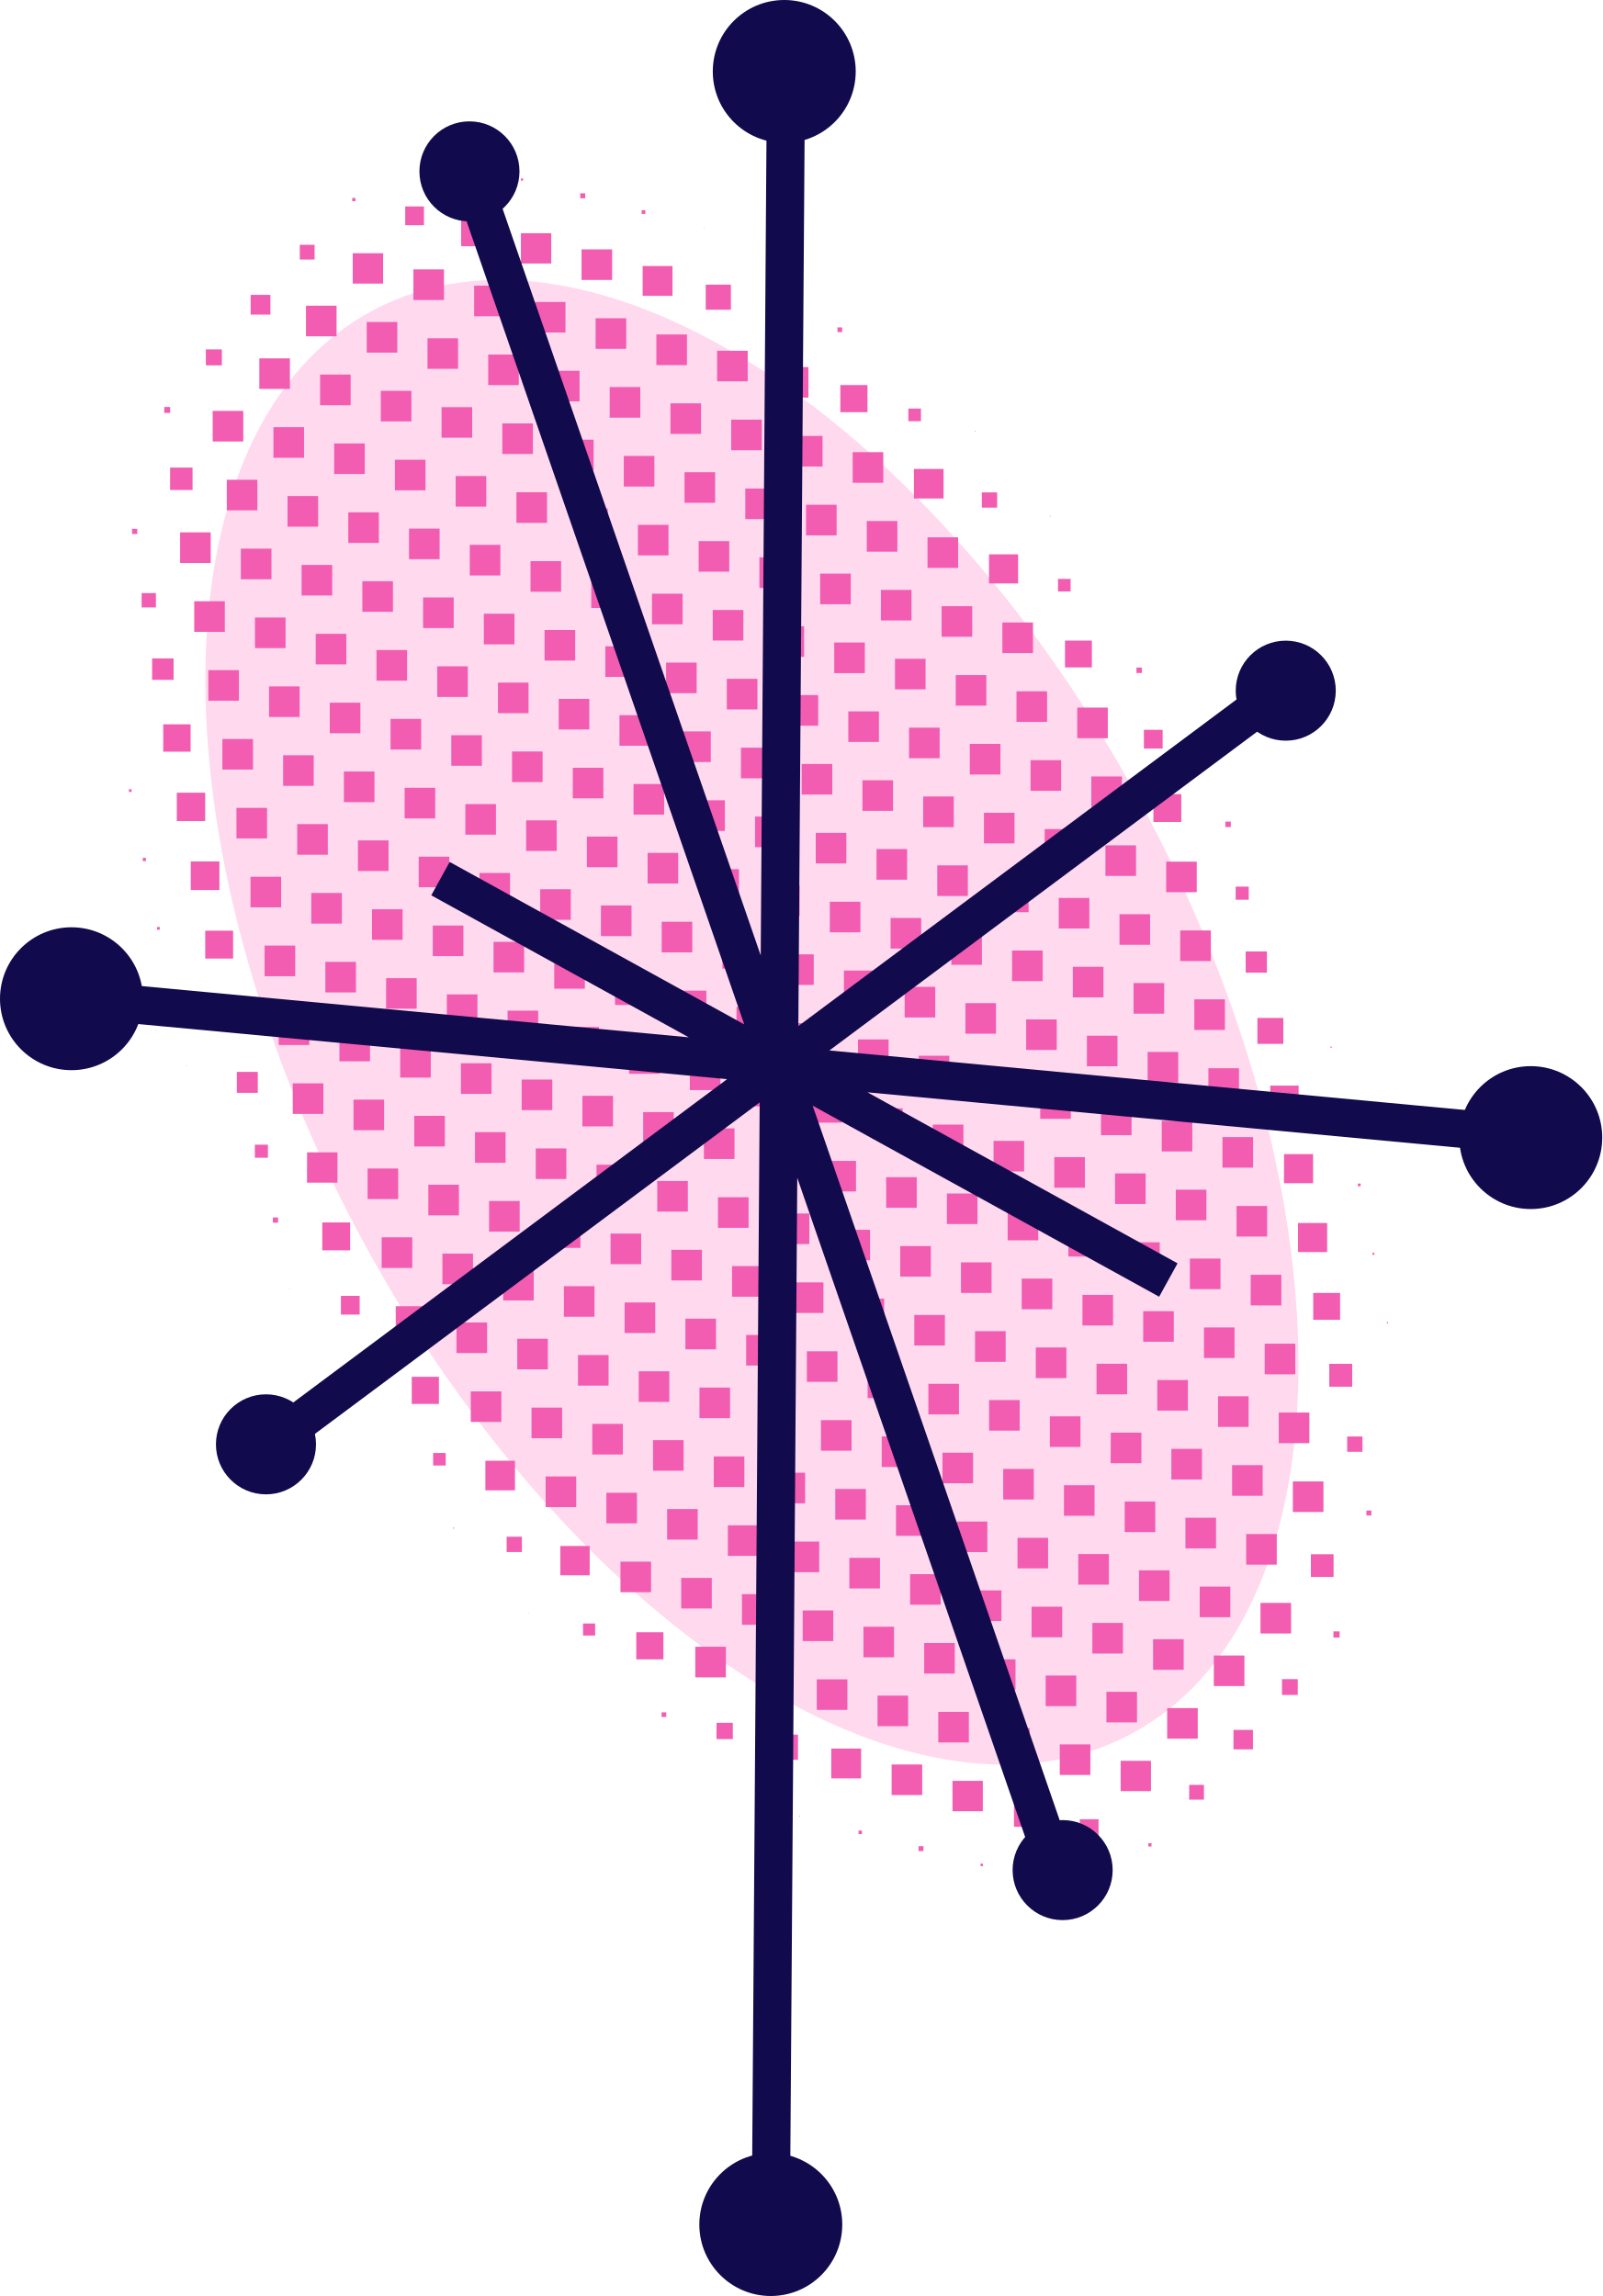
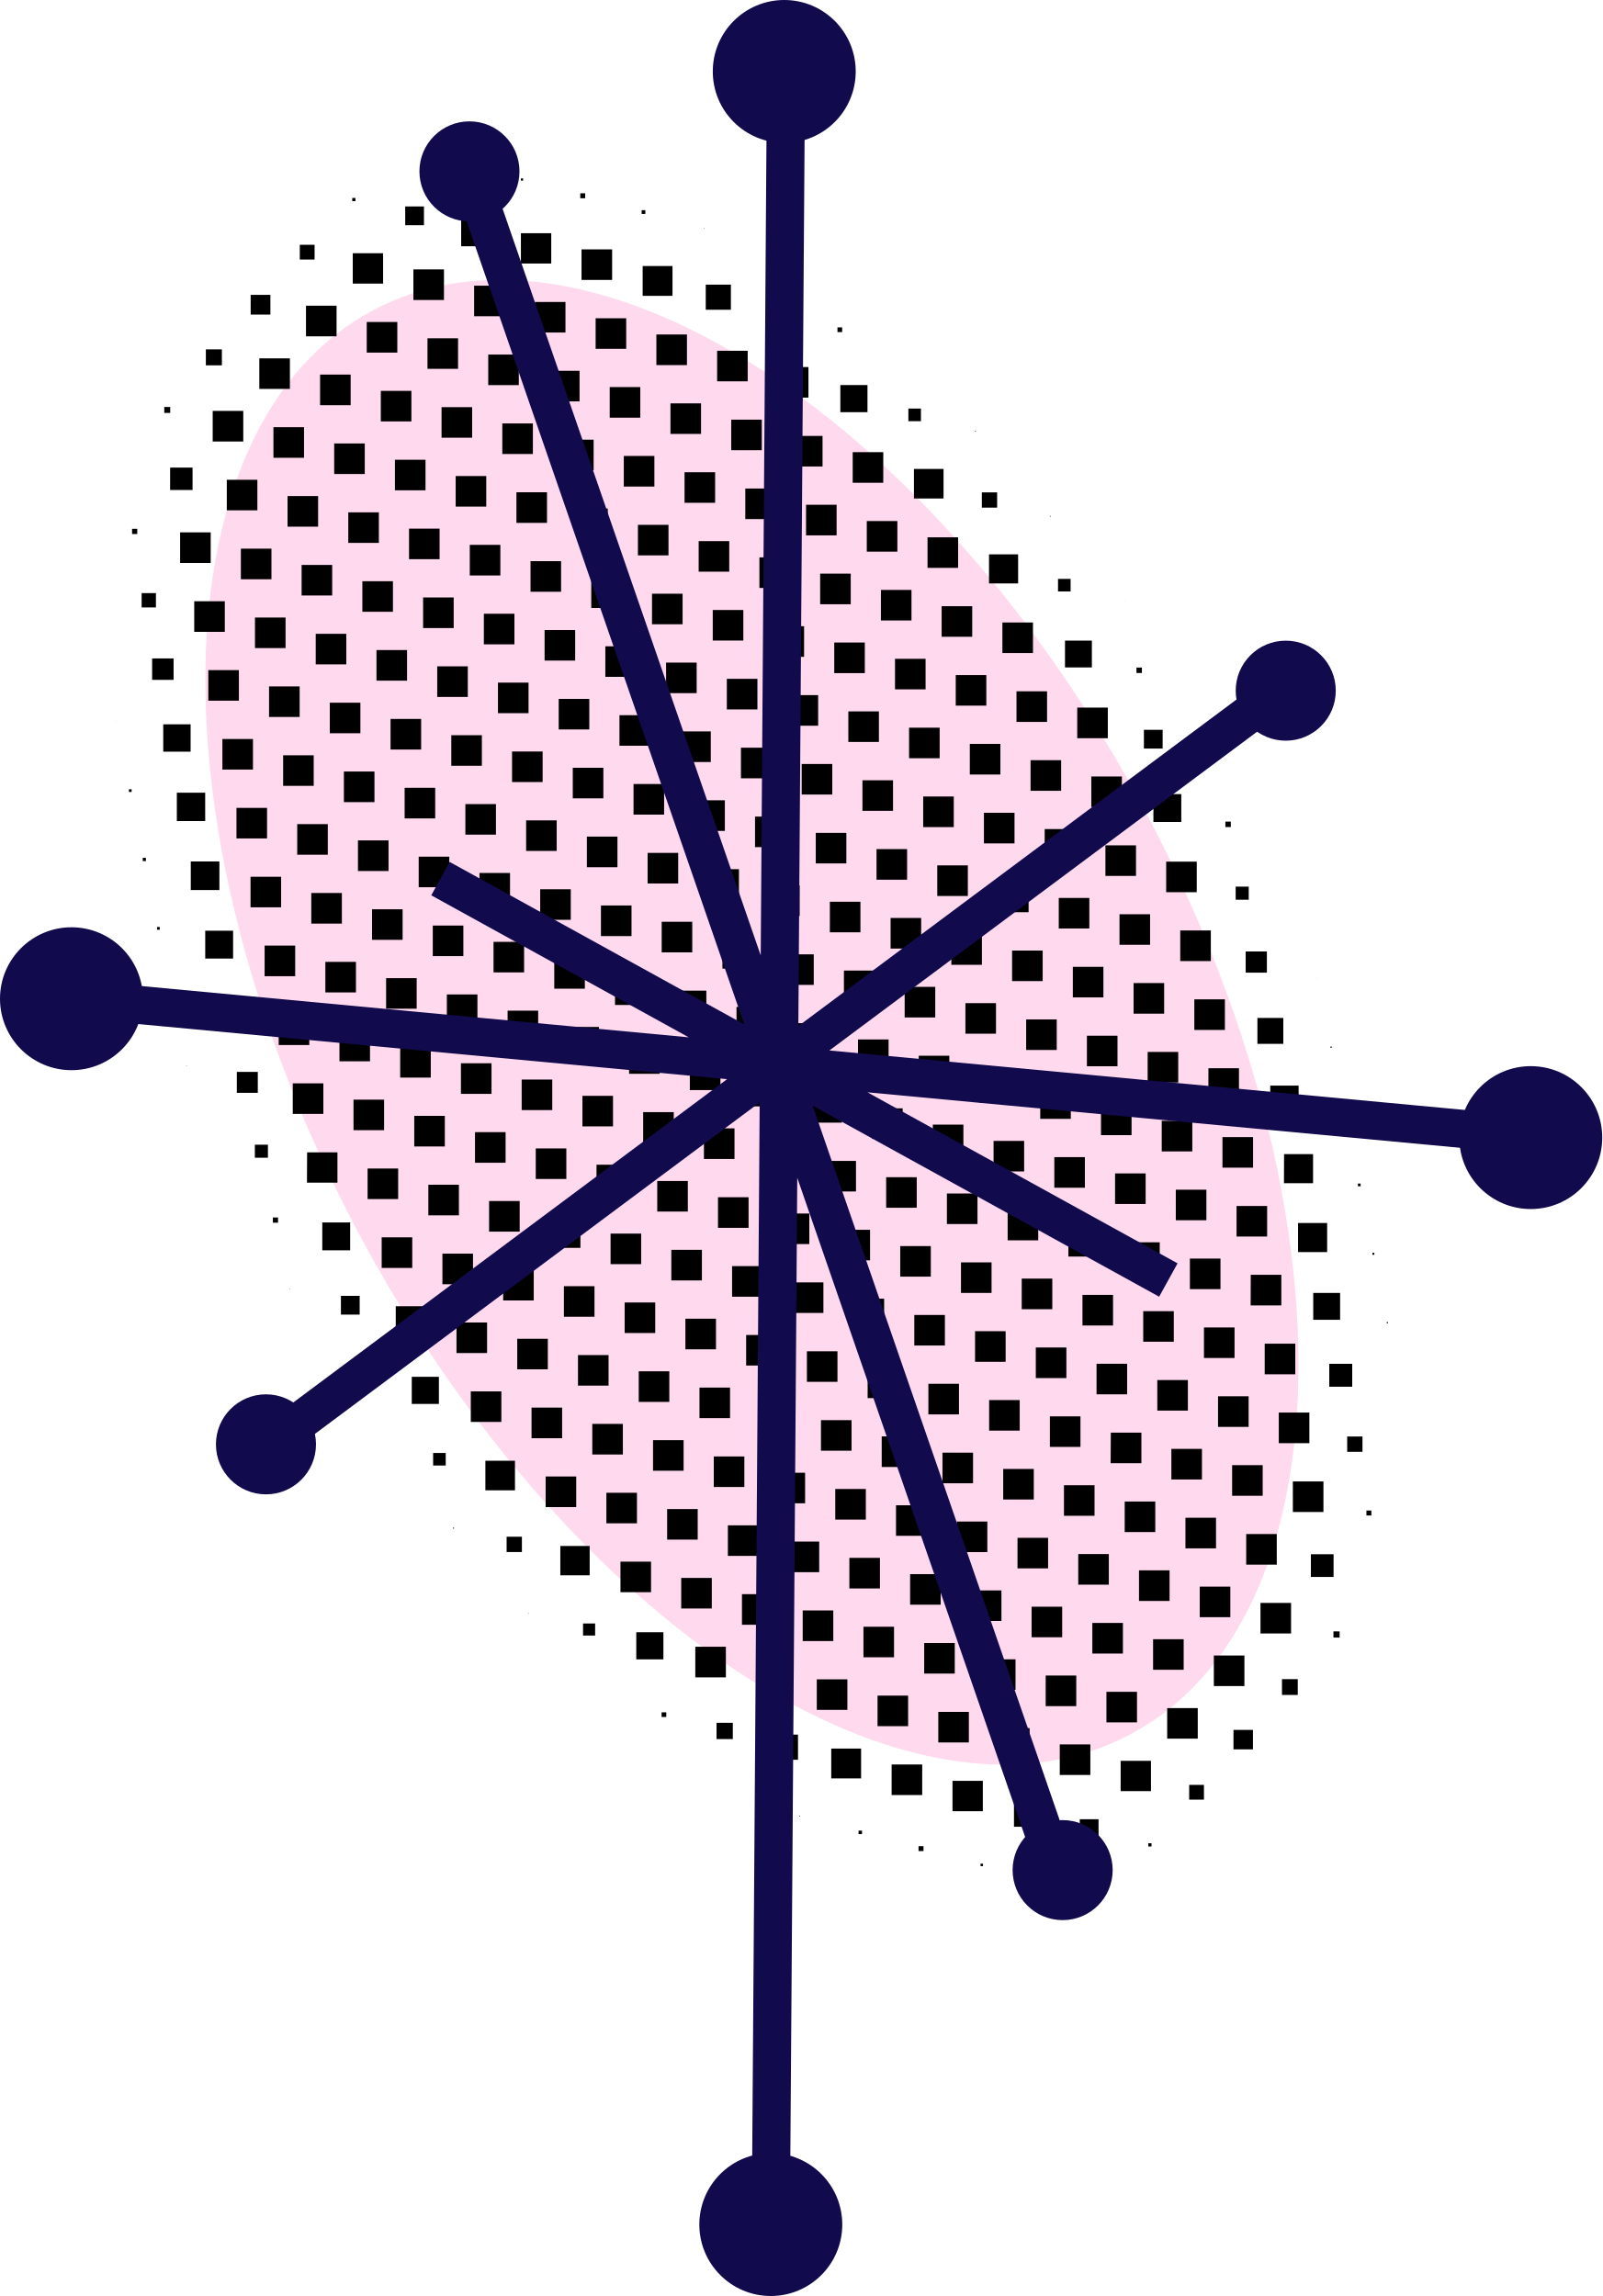
<svg xmlns="http://www.w3.org/2000/svg" width="538.07" height="771.242" viewBox="0 0 538.07 771.242">
  <g id="Layer_2" data-name="Layer 2">
    <g id="svg4790">
      <g id="atom_12" data-name="atom 12">
        <ellipse id="atom_12_solid" data-name="atom 12 solid" cx="252.51" cy="343.367" rx="149.882" ry="270.88" transform="translate(-131.6599 158.7715) rotate(-28.00496)" fill="#ffd9ee" />
-         <path id="atom_12_ht" data-name="atom 12 ht" d="M174.922,59.924h.745v.745h-.745Zm19.945,6.667h1.656V64.935h-1.656Zm20.607,5.259h1.242V70.608H215.475Zm20.939,4.928h.166v-.166h-.166ZM118.29,67.57h1.077v-1.077h-1.077ZM136.081,75.645h6.295v-6.295h-6.295Zm18.785,7.081H164.391V73.202h-9.525Zm20.069,5.798h10.187V78.337H174.935Zm20.359,5.508h10.27v-10.27H195.294Zm20.525,5.342h10.022V89.352H215.819Zm21.187,4.68h8.448v-8.448h-8.448Zm21.933,3.934h5.384V102.604h-5.383Zm22.305,3.561h1.574v-1.574H281.244Zm-180.567-24.365h4.969v-4.969h-4.969ZM118.468,95.259h10.187V85.071H118.469Zm20.359,5.508h10.27v-10.27H138.827Zm20.4,5.466h10.27V95.963H159.227Zm20.4,5.466H189.897v-10.27H179.627Zm20.4,5.466h10.27v-10.27H200.027Zm20.4,5.466h10.27v-10.27H220.427Zm20.4,5.466H251.097v-10.27H240.827Zm20.4,5.466h10.27v-10.27H261.227Zm20.98,4.887h9.111v-9.111h-9.111Zm22.844,3.023h4.224v-4.224h-4.224Zm22.388,3.479h.249v-.249h-.249Zm-243.259-39.273h6.626V99.053h-6.626Zm18.578,7.288H113.028v-10.27H102.758Zm20.4,5.466h10.27v-10.27H123.158Zm20.4,5.466h10.27v-10.27H143.558Zm20.4,5.466H174.228v-10.27H163.958Zm20.4,5.466h10.27v-10.27H184.358Zm20.4,5.466h10.27v-10.27H204.758Zm20.4,5.466H235.427v-10.27H225.157Zm20.4,5.466h10.27v-10.27H245.557Zm20.4,5.466h10.27v-10.27H265.957Zm20.4,5.466H296.627v-10.27H286.357Zm20.566,5.301h9.939v-9.939h-9.939Zm22.802,3.064h5.135V165.394h-5.135Zm22.844,3.023h.248v-.249h-.248ZM69.131,122.726h5.384V117.342H69.131ZM87.088,130.635H97.358v-10.27H87.088Zm20.4,5.466h10.27v-10.27H107.488Zm20.4,5.466H138.157v-10.27H127.888Zm20.4,5.466h10.27v-10.271H148.288ZM168.687,152.5h10.27V142.23H168.687Zm20.4,5.466H199.357v-10.27H189.087Zm20.4,5.466h10.27v-10.27H209.487Zm20.4,5.466h10.27v-10.27H229.887Zm20.4,5.466H260.557v-10.27H250.287Zm20.4,5.466H280.957v-10.27H270.687Zm20.4,5.466H301.357v-10.27H291.087Zm20.4,5.466H321.757V180.493H311.487Zm20.649,5.218H341.909v-9.773h-9.773Zm23.175,2.692h4.224v-4.224h-4.224Zm22.471,3.396h.08v-.083h-.08ZM55.169,138.694h1.988v-1.988H55.169Zm16.259,9.607H81.698v-10.27H71.428ZM91.828,153.768h10.27v-10.27H91.828Zm20.4,5.466h10.27v-10.27H112.228Zm20.4,5.466h10.27v-10.27H132.628Zm20.4,5.466h10.27v-10.27H153.028Zm20.4,5.466h10.27V165.363H173.428Zm20.4,5.466h10.27v-10.27H193.828Zm20.4,5.466h10.27v-10.27H214.227Zm20.4,5.466h10.27v-10.27H234.627Zm20.4,5.466h10.27v-10.27H255.027Zm20.4,5.466h10.27v-10.27H275.427Zm20.4,5.466h10.27v-10.27H295.827Zm20.4,5.466H326.497v-10.27H316.227Zm20.4,5.466H346.897V209.093H336.627Zm21.022,4.845h9.028v-9.028h-9.028Zm24.003,1.863h1.822v-1.822h-1.822Zm-324.524-61.469h7.537v-7.537H57.128Zm19.034,6.833H86.431v-10.27H76.162ZM96.561,176.902h10.27v-10.27H96.561Zm20.4,5.466h10.27v-10.27H116.961Zm20.4,5.466h10.27v-10.27H137.361Zm20.4,5.466h10.27v-10.27H157.761Zm20.4,5.466h10.27v-10.27H178.161Zm20.4,5.466H208.831V193.963H198.561Zm20.4,5.466H229.231v-10.27H218.961ZM239.361,215.166h10.27v-10.27H239.361Zm20.4,5.466h10.27v-10.27H259.761Zm20.4,5.466h10.27v-10.27H280.161Zm20.4,5.466h10.27v-10.27H300.561Zm20.4,5.466h10.27v-10.27H320.961Zm20.4,5.466h10.27v-10.27H341.361Zm20.4,5.466h10.27V237.693H361.761Zm22.388,3.478h6.295v-6.295h-6.295Zm23.465,2.402h.166v-.166h-.166ZM44.354,179.372H46.094v-1.739H44.354Zm16.135,9.732H70.759v-10.27H60.489Zm20.4,5.466H91.159v-10.27H80.889Zm20.4,5.466H111.559v-10.27H101.289ZM121.689,205.502h10.27v-10.27H121.689Zm20.4,5.466h10.27v-10.27H142.089Zm20.4,5.466h10.27v-10.27H162.489Zm20.4,5.466h10.27v-10.27H182.889Zm20.4,5.466h10.27v-10.27H203.289Zm20.4,5.466h10.27v-10.27H223.689Zm20.4,5.466h10.27v-10.27H244.089Zm20.4,5.466h10.27v-10.27H264.489Zm20.4,5.466h10.27v-10.27H284.888Zm20.4,5.466h10.27v-10.27H305.288Zm20.4,5.466h10.27v-10.27H325.688Zm20.4,5.466h10.27v-10.27H346.088Zm20.4,5.466h10.27v-10.27H366.488Zm20.856,5.011h9.359V266.749h-9.359Zm24.169,1.698H413.335v-1.823h-1.822ZM47.562,204.036h4.804v-4.804H47.562ZM65.229,212.236H75.499v-10.27H65.229ZM85.629,217.702H95.899v-10.27H85.629Zm20.4,5.466h10.27v-10.27H106.029Zm20.4,5.466h10.27v-10.27H126.429Zm20.4,5.466h10.27v-10.27H146.829Zm20.4,5.466h10.27v-10.27H167.229Zm20.4,5.466h10.27v-10.27H187.629Zm20.4,5.466h10.27v-10.27H208.029Zm20.4,5.466h10.27v-10.27H228.429Zm20.4,5.466h10.27v-10.27H248.828Zm20.4,5.466h10.27v-10.27H269.228Zm20.4,5.466h10.27v-10.27H289.628Zm20.4,5.466h10.27v-10.27H310.028Zm20.4,5.466h10.27v-10.27H330.428Zm20.4,5.466H361.098v-10.27H350.828ZM371.228,294.23H381.498V283.96H371.228Zm20.4,5.466h10.27v-10.27H391.628Zm23.34,2.526h4.39v-4.39h-4.39Zm-363.88-73.851h7.206v-7.206H51.088Zm18.868,6.999H80.226v-10.27H69.957ZM90.356,240.836h10.27v-10.27H90.356Zm20.4,5.466h10.27v-10.27H110.756Zm20.4,5.466h10.27v-10.27H131.156Zm20.4,5.466h10.27v-10.27H151.556Zm20.4,5.466H182.226v-10.27H171.956Zm20.4,5.466H202.626v-10.27H192.356Zm20.4,5.466H223.026V263.363H212.756Zm20.4,5.466H243.426v-10.27H233.156Zm20.4,5.466h10.27v-10.27H253.556Zm20.4,5.466h10.27v-10.27H273.956Zm20.4,5.466H304.626v-10.27H294.356Zm20.4,5.466h10.27v-10.27H314.756Zm20.4,5.466h10.27v-10.27H335.156Zm20.4,5.466H365.825v-10.27H355.556Zm20.4,5.466h10.27v-10.271H375.956Zm20.4,5.466h10.27v-10.27H396.355Zm21.974,3.893h7.123v-7.123h-7.123Zm23.92,1.946h.08v-.083h-.08ZM38.976,242.477h.08v-.083h-.08Zm15.845,10.022h9.193v-9.194H54.821Zm19.862,6.005H84.953v-10.27H74.683Zm20.4,5.466h10.27v-10.27H95.083Zm20.4,5.466h10.27v-10.27H115.483Zm20.4,5.466h10.27v-10.27H135.883Zm20.4,5.466H166.553v-10.27H156.283Zm20.4,5.466H186.953v-10.27H176.683Zm20.4,5.466h10.27v-10.27H197.083Zm20.4,5.466h10.27v-10.27H217.483Zm20.4,5.466h10.27V291.963H237.883Zm20.4,5.466H268.553v-10.27H258.283Zm20.4,5.466h10.27v-10.27H278.683Zm20.4,5.466h10.27v-10.27H299.083Zm20.4,5.466H329.752v-10.27H319.483Zm20.4,5.466h10.27v-10.27H339.883Zm20.4,5.466h10.27v-10.27H360.282Zm20.4,5.466H390.952v-10.27H380.682Zm20.4,5.466h10.27v-10.271H401.082Zm21.187,4.68h8.696v-8.697h-8.696Zm24.541,1.325h.414v-.415h-.414ZM43.289,266.026h.911v-.913h-.911Zm16.094,9.773h9.525v-9.526H59.383Zm20.028,5.839H89.68v-10.27H79.41Zm20.4,5.466h10.27V276.833H99.81Zm20.4,5.466h10.27v-10.27H120.21Zm20.4,5.466h10.27v-10.27H140.61Zm20.4,5.466h10.27v-10.27H161.01Zm20.4,5.466H191.68v-10.27H181.41ZM201.81,314.435h10.27v-10.27H201.81Zm20.4,5.466h10.27v-10.27H222.21Zm20.4,5.466h10.27v-10.27H242.61Zm20.4,5.466h10.27v-10.271H263.01Zm20.4,5.466h10.27v-10.27H283.41Zm20.4,5.466h10.27v-10.27H303.81Zm20.4,5.466h10.27v-10.27H324.21Zm20.4,5.466h10.27v-10.27H344.61Zm20.4,5.466h10.27v-10.27H365.009Zm20.4,5.466h10.27v-10.27H385.409Zm20.4,5.466h10.27v-10.27H405.809Zm20.773,5.094h9.525v-9.526h-9.525Zm24.79,1.077h.745v-.745h-.745ZM47.934,289.242h1.077V288.164H47.934Zm16.135,9.732h9.608v-9.607H64.069Zm20.069,5.798H94.407v-10.27H84.138Zm20.4,5.466h10.27v-10.27H104.538Zm20.4,5.466h10.27v-10.27H124.937Zm20.4,5.466H155.607v-10.27H145.337Zm20.4,5.466h10.27v-10.27H165.737Zm20.4,5.466h10.27v-10.27H186.137Zm20.4,5.466H216.807v-10.27H206.537Zm20.4,5.466H237.207v-10.27H226.937Zm20.4,5.466H257.607v-10.27H247.337Zm20.4,5.466H278.007v-10.27H267.737Zm20.4,5.466h10.27v-10.27H288.137Zm20.4,5.466h10.27v-10.27H308.537Zm20.4,5.466H339.207v-10.27H328.937ZM349.337,375.833h10.27v-10.27H349.337Zm20.4,5.466h10.27v-10.27H369.737Zm20.4,5.466h10.27v-10.27H390.137Zm20.4,5.466h10.27v-10.27H410.536Zm20.649,5.218h9.773v-9.775h-9.74Zm24.831,1.035h.911v-.913h-.911ZM52.744,312.293h.911v-.911h-.911Zm16.176,9.69h9.359V312.623H68.92ZM88.865,327.905H99.135V317.633H88.865Zm20.4,5.466h10.27v-10.27H109.265Zm20.4,5.466h10.27v-10.27H129.665Zm20.4,5.466h10.27v-10.27H150.065Zm20.4,5.466h10.27v-10.27H170.465Zm20.4,5.466h10.27v-10.27H190.865Zm20.4,5.466h10.27v-10.27H211.264Zm20.4,5.466h10.27v-10.27H231.664Zm20.4,5.466h10.27V361.363H252.064Zm20.4,5.466h10.27v-10.27H272.464Zm20.4,5.466h10.27v-10.27H292.864Zm20.4,5.466h10.27v-10.27H313.264Zm20.4,5.466H343.934v-10.27H333.664Zm20.4,5.466H364.334v-10.27H354.064Zm20.4,5.466h10.27v-10.27H374.464Zm20.4,5.466h10.27v-10.27H394.864Zm20.4,5.466h10.27v-10.27H415.264Zm20.649,5.218h9.773v-9.773h-9.773Zm24.956.911h.663v-.664h-.623Zm-403.19-86.274h.497v-.497H57.712Zm16.342,9.525H82.634v-8.615H74.02Zm19.572,6.294h10.27v-10.27H93.593Zm20.4,5.466h10.27V346.233H113.992Zm20.4,5.466h10.27v-10.27H134.392Zm20.4,5.466h10.27v-10.27H154.792Zm20.4,5.466h10.27v-10.27H175.192Zm20.4,5.466h10.27v-10.27H195.592Zm20.4,5.466h10.27v-10.27H215.992Zm20.4,5.466H246.662v-10.27H236.392Zm20.4,5.466h10.27v-10.27H256.792Zm20.4,5.466h10.27V389.963H277.192Zm20.4,5.466h10.27v-10.27H297.592Zm20.4,5.466h10.27v-10.27H317.992Zm20.4,5.466h10.27v-10.27H338.392Zm20.4,5.466h10.27v-10.27H358.792Zm20.4,5.466h10.27v-10.27H379.192Zm20.4,5.466h10.27v-10.27H399.592Zm20.4,5.466h10.31v-10.27H420.032Zm21.021,4.845h9.028v-9.028h-9.028Zm24.707,1.159h.414v-.414h-.414ZM62.571,358.188h.166v-.168h-.166Zm16.963,8.903h7.04v-7.04h-7.04Zm18.785,7.081h10.27v-10.27H98.32Zm20.4,5.466h10.27v-10.27H118.719Zm20.4,5.466h10.27V374.833H139.119Zm20.4,5.466h10.27v-10.27H159.519Zm20.4,5.466h10.27v-10.27H179.919Zm20.4,5.466h10.27v-10.27H200.319Zm20.4,5.466h10.27v-10.27H220.719Zm20.4,5.466H251.389v-10.27H241.119Zm20.4,5.466h10.27v-10.27H261.519ZM281.919,423.369h10.27v-10.27H281.919Zm20.4,5.466h10.27V418.563H302.319Zm20.4,5.466h10.27v-10.27H322.719Zm20.4,5.466h10.27v-10.27H343.119Zm20.4,5.466H373.789v-10.27H363.519Zm20.4,5.466h10.27v-10.27H383.919Zm20.4,5.466h10.27v-10.27H404.319Zm20.4,5.466H434.988v-10.27H424.718Zm21.684,4.183h7.703v-7.703h-7.703ZM85.587,388.9H89.977v-4.39H85.587Zm17.502,8.365h10.232V387.077H103.133Zm20.359,5.508H133.717v-10.27H123.447Zm20.4,5.466H154.117v-10.27H143.847Zm20.4,5.466h10.27V403.433H164.247Zm20.4,5.466h10.27v-10.27H184.647Zm20.4,5.466h10.27v-10.27H205.047Zm20.4,5.466h10.27v-10.27H225.447Zm20.4,5.466h10.27v-10.27H245.847Zm20.4,5.466h10.27v-10.27H266.247Zm20.4,5.466H296.916v-10.27H286.647Zm20.4,5.466h10.27v-10.27H307.047Zm20.4,5.466h10.27v-10.27H327.446Zm20.4,5.466H358.116v-10.27H347.846Zm20.4,5.466h10.27v-10.27H368.246Zm20.4,5.466h10.27v-10.27H388.646Zm20.4,5.466H419.316v-10.27H409.046Zm20.4,5.466H439.716v-10.27H429.446Zm22.968,2.899h5.135V482.53h-5.135ZM91.639,410.708h1.739v-1.739H91.639Zm16.591,9.276h9.359v-9.362H108.23Zm19.945,5.922h10.27v-10.27H128.175Zm20.4,5.466H158.845v-10.27H148.575Zm20.4,5.466h10.27v-10.27H168.975Zm20.4,5.466h10.27v-10.27H189.375Zm20.4,5.466H220.044v-10.27H209.774Zm20.4,5.466h10.27v-10.27H230.174Zm20.4,5.466h10.27v-10.27H250.574Zm20.4,5.466H281.244v-10.27H270.974Zm20.4,5.466h10.27v-10.27H291.374Zm20.4,5.466h10.27v-10.27H311.774Zm20.4,5.466H342.444v-10.27H332.174Zm20.4,5.466h10.27v-10.27H352.574Zm20.4,5.466h10.335v-10.27H373.039Zm20.4,5.466H403.644v-10.27H393.374Zm20.4,5.466h10.27v-10.27H413.774Zm20.4,5.466h10.27v-10.27H434.174ZM458.881,509.06h1.656v-1.656h-1.656ZM97.154,433.055h.166v-.166h-.166Zm17.336,8.531h6.295v-6.295h-6.295Zm18.413,7.454H143.172v-10.27H132.902Zm20.4,5.466h10.27V444.233H153.302Zm20.4,5.466h10.27v-10.27H173.702Zm20.4,5.466H204.372v-10.27H194.102Zm20.4,5.466H224.772v-10.27H214.502Zm20.4,5.466H245.172v-10.27H234.902Zm20.4,5.466H265.572v-10.27H255.302Zm20.4,5.466h10.27v-10.27H275.702Zm20.4,5.466h10.27v-10.27H296.102Zm20.4,5.466H326.772V487.963H316.502ZM336.902,503.703h10.27v-10.27H336.902Zm20.4,5.466h10.27v-10.27H357.302Zm20.4,5.466H387.971v-10.27H377.702Zm20.4,5.466h10.27v-10.27H398.101Zm20.4,5.466h10.27v-10.27H418.501Zm21.725,4.141h7.62v-7.62H440.227Zm-318.784-67.146h1.988v-1.988h-1.988Zm16.839,9.028h9.111V462.48h-9.111Zm19.821,6.046h10.27v-10.27H158.103Zm20.4,5.466h10.27V472.833H178.503Zm20.4,5.466h10.27v-10.27H198.903Zm20.4,5.466h10.27v-10.27H219.303Zm20.4,5.466h10.27v-10.27H239.702Zm20.4,5.466h10.27v-10.27H260.102Zm20.4,5.466h10.27v-10.27H280.502Zm20.4,5.466h10.27v-10.27H300.902Zm20.4,5.466h10.27v-10.27H321.302Zm20.4,5.466h10.27v-10.27H341.702Zm20.4,5.466H372.372v-10.27H362.102Zm20.4,5.466h10.27v-10.27H382.502Zm20.4,5.466h10.27v-10.27H402.902Zm20.4,5.466h10.27v-10.27H423.302Zm24.5,1.367h2.071V547.994h-2.07ZM145.459,492.281h4.224v-4.224h-4.224Zm17.543,8.324h9.939V490.666h-9.939Zm20.235,5.632h10.27v-10.27H183.237Zm20.4,5.466H213.907V501.433H203.637Zm20.4,5.466H234.307v-10.27H224.037Zm20.4,5.466h10.27v-10.27H244.437Zm20.4,5.466h10.27v-10.27H264.837Zm20.4,5.466h10.27v-10.27H285.237Zm20.4,5.466h10.27v-10.27H305.637Zm20.4,5.466h10.27v-10.27H326.037Zm20.4,5.466h10.27v-10.27H346.437Zm20.4,5.466h10.27v-10.27H366.837Zm20.4,5.466h10.27v-10.27H387.236Zm20.4,5.466h10.27v-10.27H407.636Zm22.885,2.981h5.301v-5.301h-5.301ZM152.135,513.468h.331v-.331h-.331Zm17.998,7.868h5.135v-5.135h-5.135Zm18.04,7.827h9.856v-9.856h-9.856Zm20.193,5.673h10.27v-10.27H208.367Zm20.4,5.466h10.27v-10.27H228.767Zm20.4,5.466h10.27v-10.27H249.167Zm20.4,5.466h10.27v-10.27H269.567Zm20.4,5.466h10.27v-10.27H289.967Zm20.4,5.466h10.27v-10.27H310.367Zm20.4,5.466h10.27v-10.27H330.766Zm20.4,5.466h10.27v-10.27H351.166Zm20.4,5.466h10.27v-10.27H371.566Zm20.4,5.466h10.27v-10.27H391.966Zm22.264,3.603h6.543v-6.543h-6.535Zm-236.882-45.65h.166v-.166h-.166Zm18.454,7.413h4.058v-4.058h-4.058Zm17.874,7.992h9.111v-9.111h-9.111Zm19.821,6.046h10.27v-10.27H233.497Zm20.4,5.466h10.27v-10.27H253.897Zm20.4,5.466h10.27v-10.27H274.297Zm20.4,5.466H304.967v-10.27H294.697Zm20.4,5.466H325.367v-10.27H315.097Zm20.4,5.466h10.27v-10.27H335.497Zm20.4,5.466h10.27v-10.27H355.897Zm20.442,5.425h10.187V591.472H376.339Zm23.009,2.857h4.969v-4.969h-4.958ZM222.177,576.755h1.574v-1.574h-1.574Zm18.454,7.413H246.097v-5.466h-5.466Zm18.91,6.957h8.448v-8.448h-8.448Zm19.614,6.253h10.022V587.357H279.154Zm20.276,5.59h10.27v-10.27H299.43Zm20.442,5.425H330.059v-10.187H319.872Zm20.649,5.218h9.69v-9.69h-9.69Zm22.098,3.768h6.295v-6.295H362.619Zm23.009,2.857H386.705v-1.077h-1.066Zm-117.254-10.078h.248v-.248h-.248Zm19.945,5.922h1.16v-1.16h-1.16Zm20.152,5.715h1.656v-1.656h-1.656Zm20.815,5.052h.828v-.828h-.828Z" fill="#f25cb1" />
+         <path id="atom_12_ht" data-name="atom 12 ht" d="M174.922,59.924h.745v.745h-.745Zm19.945,6.667h1.656V64.935h-1.656Zm20.607,5.259h1.242V70.608H215.475Zm20.939,4.928h.166v-.166h-.166ZM118.29,67.57h1.077v-1.077h-1.077ZM136.081,75.645h6.295v-6.295h-6.295Zm18.785,7.081H164.391V73.202h-9.525Zm20.069,5.798h10.187V78.337H174.935Zm20.359,5.508h10.27v-10.27H195.294Zm20.525,5.342h10.022V89.352H215.819Zm21.187,4.68h8.448v-8.448h-8.448Zm21.933,3.934h5.384V102.604h-5.383Zm22.305,3.561h1.574v-1.574H281.244Zm-180.567-24.365h4.969v-4.969h-4.969ZM118.468,95.259h10.187V85.071H118.469Zm20.359,5.508h10.27v-10.27H138.827Zm20.4,5.466h10.27V95.963H159.227Zm20.4,5.466H189.897v-10.27H179.627Zm20.4,5.466h10.27v-10.27H200.027Zm20.4,5.466h10.27v-10.27H220.427Zm20.4,5.466H251.097v-10.27H240.827Zm20.4,5.466h10.27v-10.27H261.227Zm20.98,4.887h9.111v-9.111h-9.111Zm22.844,3.023h4.224v-4.224h-4.224Zm22.388,3.479h.249v-.249h-.249Zm-243.259-39.273h6.626V99.053h-6.626Zm18.578,7.288H113.028v-10.27H102.758Zm20.4,5.466h10.27v-10.27H123.158Zm20.4,5.466h10.27v-10.27H143.558Zm20.4,5.466H174.228v-10.27H163.958Zm20.4,5.466h10.27v-10.27H184.358Zm20.4,5.466h10.27v-10.27H204.758Zm20.4,5.466H235.427v-10.27H225.157Zm20.4,5.466h10.27v-10.27H245.557Zm20.4,5.466h10.27v-10.27H265.957Zm20.4,5.466H296.627v-10.27H286.357Zm20.566,5.301h9.939v-9.939h-9.939Zm22.802,3.064h5.135V165.394h-5.135Zm22.844,3.023h.248v-.249h-.248ZM69.131,122.726h5.384V117.342H69.131ZM87.088,130.635H97.358v-10.27H87.088Zm20.4,5.466h10.27v-10.27H107.488Zm20.4,5.466H138.157v-10.27H127.888Zm20.4,5.466h10.27v-10.271H148.288ZM168.687,152.5h10.27V142.23H168.687Zm20.4,5.466H199.357v-10.27H189.087Zm20.4,5.466h10.27v-10.27H209.487Zm20.4,5.466h10.27v-10.27H229.887Zm20.4,5.466H260.557v-10.27H250.287Zm20.4,5.466H280.957v-10.27H270.687Zm20.4,5.466H301.357v-10.27H291.087Zm20.4,5.466H321.757V180.493H311.487Zm20.649,5.218H341.909v-9.773h-9.773Zm23.175,2.692h4.224v-4.224h-4.224Zm22.471,3.396h.08v-.083h-.08ZM55.169,138.694h1.988v-1.988H55.169Zm16.259,9.607H81.698v-10.27H71.428ZM91.828,153.768h10.27v-10.27H91.828Zm20.4,5.466h10.27v-10.27H112.228Zm20.4,5.466h10.27v-10.27H132.628Zm20.4,5.466h10.27v-10.27H153.028Zm20.4,5.466h10.27V165.363H173.428Zm20.4,5.466h10.27v-10.27H193.828Zm20.4,5.466h10.27v-10.27H214.227Zm20.4,5.466h10.27v-10.27H234.627Zm20.4,5.466h10.27v-10.27H255.027Zm20.4,5.466h10.27v-10.27H275.427Zm20.4,5.466h10.27v-10.27H295.827Zm20.4,5.466H326.497v-10.27H316.227Zm20.4,5.466H346.897V209.093H336.627Zm21.022,4.845h9.028v-9.028h-9.028Zm24.003,1.863h1.822v-1.822h-1.822Zm-324.524-61.469h7.537v-7.537H57.128Zm19.034,6.833H86.431v-10.27H76.162ZM96.561,176.902h10.27v-10.27H96.561Zm20.4,5.466h10.27v-10.27H116.961Zm20.4,5.466h10.27v-10.27H137.361Zm20.4,5.466h10.27v-10.27H157.761Zm20.4,5.466h10.27v-10.27H178.161Zm20.4,5.466H208.831V193.963H198.561Zm20.4,5.466H229.231v-10.27H218.961ZM239.361,215.166h10.27v-10.27H239.361Zm20.4,5.466h10.27v-10.27H259.761Zm20.4,5.466h10.27v-10.27H280.161Zm20.4,5.466h10.27v-10.27H300.561Zm20.4,5.466h10.27v-10.27H320.961Zm20.4,5.466h10.27v-10.27H341.361Zm20.4,5.466h10.27V237.693H361.761Zm22.388,3.478h6.295v-6.295h-6.295Zm23.465,2.402h.166v-.166h-.166ZM44.354,179.372H46.094v-1.739H44.354Zm16.135,9.732H70.759v-10.27H60.489Zm20.4,5.466H91.159v-10.27H80.889Zm20.4,5.466H111.559v-10.27H101.289ZM121.689,205.502h10.27v-10.27H121.689Zm20.4,5.466h10.27v-10.27H142.089Zm20.4,5.466h10.27v-10.27H162.489Zm20.4,5.466h10.27v-10.27H182.889Zm20.4,5.466h10.27v-10.27H203.289Zm20.4,5.466h10.27v-10.27H223.689Zm20.4,5.466h10.27v-10.27H244.089Zm20.4,5.466h10.27v-10.27H264.489Zm20.4,5.466h10.27v-10.27H284.888Zm20.4,5.466h10.27v-10.27H305.288Zm20.4,5.466h10.27v-10.27H325.688Zm20.4,5.466h10.27v-10.27H346.088Zm20.4,5.466h10.27v-10.27H366.488Zm20.856,5.011h9.359V266.749h-9.359Zm24.169,1.698H413.335v-1.823h-1.822ZM47.562,204.036h4.804v-4.804H47.562ZM65.229,212.236H75.499v-10.27H65.229ZM85.629,217.702H95.899v-10.27H85.629Zm20.4,5.466h10.27v-10.27H106.029Zm20.4,5.466h10.27v-10.27H126.429Zm20.4,5.466h10.27v-10.27H146.829Zm20.4,5.466h10.27v-10.27H167.229Zm20.4,5.466h10.27v-10.27H187.629Zm20.4,5.466h10.27v-10.27H208.029Zm20.4,5.466h10.27v-10.27H228.429Zm20.4,5.466h10.27v-10.27H248.828Zm20.4,5.466h10.27v-10.27H269.228Zm20.4,5.466h10.27v-10.27H289.628Zm20.4,5.466h10.27v-10.27H310.028Zm20.4,5.466h10.27v-10.27H330.428Zm20.4,5.466H361.098v-10.27H350.828ZM371.228,294.23H381.498V283.96H371.228Zm20.4,5.466h10.27v-10.27H391.628Zm23.34,2.526h4.39v-4.39h-4.39Zm-363.88-73.851h7.206v-7.206H51.088Zm18.868,6.999H80.226v-10.27H69.957ZM90.356,240.836h10.27v-10.27H90.356Zm20.4,5.466h10.27v-10.27H110.756Zm20.4,5.466h10.27v-10.27H131.156Zm20.4,5.466h10.27v-10.27H151.556Zm20.4,5.466H182.226v-10.27H171.956Zm20.4,5.466H202.626v-10.27H192.356Zm20.4,5.466H223.026V263.363H212.756Zm20.4,5.466H243.426v-10.27H233.156Zm20.4,5.466h10.27v-10.27H253.556Zm20.4,5.466h10.27v-10.27H273.956Zm20.4,5.466H304.626v-10.27H294.356Zm20.4,5.466h10.27v-10.27H314.756Zm20.4,5.466h10.27v-10.27H335.156Zm20.4,5.466H365.825v-10.27H355.556Zm20.4,5.466h10.27v-10.271H375.956Zm20.4,5.466h10.27v-10.27H396.355Zm21.974,3.893h7.123v-7.123h-7.123Zm23.92,1.946h.08v-.083h-.08ZM38.976,242.477h.08v-.083h-.08Zm15.845,10.022h9.193v-9.194H54.821Zm19.862,6.005H84.953v-10.27H74.683Zm20.4,5.466h10.27v-10.27H95.083Zm20.4,5.466h10.27v-10.27H115.483Zm20.4,5.466h10.27v-10.27H135.883Zm20.4,5.466H166.553v-10.27H156.283Zm20.4,5.466H186.953v-10.27H176.683Zm20.4,5.466h10.27v-10.27H197.083Zm20.4,5.466h10.27v-10.27H217.483Zm20.4,5.466h10.27V291.963H237.883Zm20.4,5.466H268.553v-10.27H258.283Zm20.4,5.466h10.27v-10.27H278.683Zm20.4,5.466h10.27v-10.27H299.083Zm20.4,5.466H329.752v-10.27H319.483Zm20.4,5.466h10.27v-10.27H339.883Zm20.4,5.466h10.27v-10.27H360.282Zm20.4,5.466H390.952v-10.27H380.682Zm20.4,5.466h10.27v-10.271H401.082Zm21.187,4.68h8.696v-8.697h-8.696Zm24.541,1.325h.414v-.415h-.414ZM43.289,266.026h.911v-.913h-.911Zm16.094,9.773h9.525v-9.526H59.383Zm20.028,5.839H89.68v-10.27H79.41Zm20.4,5.466h10.27V276.833H99.81Zm20.4,5.466h10.27v-10.27H120.21Zm20.4,5.466h10.27v-10.27H140.61Zm20.4,5.466h10.27v-10.27H161.01Zm20.4,5.466H191.68v-10.27H181.41ZM201.81,314.435h10.27v-10.27H201.81Zm20.4,5.466h10.27v-10.27H222.21Zm20.4,5.466h10.27v-10.27H242.61Zm20.4,5.466h10.27v-10.271H263.01Zm20.4,5.466h10.27v-10.27H283.41Zm20.4,5.466h10.27v-10.27H303.81Zm20.4,5.466h10.27v-10.27H324.21Zm20.4,5.466h10.27v-10.27H344.61Zm20.4,5.466h10.27v-10.27H365.009Zm20.4,5.466h10.27v-10.27H385.409Zm20.4,5.466h10.27v-10.27H405.809Zm20.773,5.094h9.525v-9.526h-9.525Zm24.79,1.077h.745v-.745h-.745ZM47.934,289.242h1.077V288.164H47.934Zm16.135,9.732h9.608v-9.607H64.069Zm20.069,5.798H94.407v-10.27H84.138Zm20.4,5.466h10.27v-10.27H104.538Zm20.4,5.466h10.27v-10.27H124.937Zm20.4,5.466H155.607v-10.27H145.337Zm20.4,5.466h10.27v-10.27H165.737Zm20.4,5.466h10.27v-10.27H186.137Zm20.4,5.466H216.807v-10.27H206.537Zm20.4,5.466H237.207v-10.27H226.937Zm20.4,5.466H257.607v-10.27H247.337Zm20.4,5.466H278.007v-10.27H267.737Zm20.4,5.466h10.27v-10.27H288.137Zm20.4,5.466h10.27v-10.27H308.537Zm20.4,5.466H339.207v-10.27H328.937ZM349.337,375.833h10.27v-10.27H349.337Zm20.4,5.466h10.27v-10.27H369.737Zm20.4,5.466h10.27v-10.27H390.137Zm20.4,5.466h10.27v-10.27H410.536Zm20.649,5.218h9.773v-9.775h-9.74Zm24.831,1.035h.911v-.913h-.911ZM52.744,312.293h.911v-.911h-.911Zm16.176,9.69h9.359V312.623H68.92ZM88.865,327.905H99.135V317.633H88.865Zm20.4,5.466h10.27v-10.27H109.265Zm20.4,5.466h10.27v-10.27H129.665Zm20.4,5.466h10.27v-10.27H150.065Zm20.4,5.466h10.27v-10.27H170.465Zm20.4,5.466h10.27v-10.27H190.865Zm20.4,5.466h10.27v-10.27H211.264Zm20.4,5.466h10.27v-10.27H231.664Zm20.4,5.466h10.27V361.363H252.064Zm20.4,5.466h10.27v-10.27H272.464Zm20.4,5.466h10.27v-10.27H292.864Zm20.4,5.466h10.27v-10.27H313.264Zm20.4,5.466H343.934v-10.27H333.664Zm20.4,5.466H364.334v-10.27H354.064Zm20.4,5.466h10.27v-10.27H374.464Zm20.4,5.466h10.27v-10.27H394.864Zm20.4,5.466h10.27v-10.27H415.264Zm20.649,5.218h9.773v-9.773h-9.773Zm24.956.911h.663v-.664h-.623Zm-403.19-86.274h.497v-.497H57.712Zm16.342,9.525H82.634v-8.615H74.02Zm19.572,6.294h10.27v-10.27H93.593Zm20.4,5.466h10.27V346.233H113.992Zm20.4,5.466h10.27v-10.27H134.392Zm20.4,5.466h10.27v-10.27H154.792Zm20.4,5.466h10.27v-10.27H175.192Zm20.4,5.466h10.27v-10.27H195.592Zm20.4,5.466h10.27v-10.27H215.992Zm20.4,5.466H246.662v-10.27H236.392Zm20.4,5.466h10.27v-10.27H256.792Zm20.4,5.466h10.27V389.963H277.192Zm20.4,5.466h10.27v-10.27H297.592Zm20.4,5.466h10.27v-10.27H317.992Zm20.4,5.466h10.27v-10.27H338.392Zm20.4,5.466h10.27v-10.27H358.792Zm20.4,5.466h10.27v-10.27H379.192Zm20.4,5.466h10.27v-10.27H399.592Zm20.4,5.466h10.31v-10.27H420.032Zm21.021,4.845h9.028v-9.028h-9.028Zm24.707,1.159h.414v-.414h-.414ZM62.571,358.188h.166v-.168h-.166Zm16.963,8.903h7.04v-7.04h-7.04Zm18.785,7.081h10.27v-10.27H98.32Zm20.4,5.466h10.27v-10.27H118.719Zm20.4,5.466h10.27V374.833H139.119Zm20.4,5.466h10.27v-10.27H159.519Zm20.4,5.466h10.27v-10.27H179.919Zm20.4,5.466h10.27v-10.27H200.319Zm20.4,5.466h10.27v-10.27H220.719Zm20.4,5.466H251.389v-10.27H241.119Zm20.4,5.466h10.27v-10.27H261.519ZM281.919,423.369h10.27v-10.27H281.919Zm20.4,5.466h10.27V418.563H302.319Zm20.4,5.466h10.27v-10.27H322.719Zm20.4,5.466h10.27v-10.27H343.119Zm20.4,5.466H373.789v-10.27H363.519Zm20.4,5.466h10.27v-10.27H383.919Zm20.4,5.466h10.27v-10.27H404.319Zm20.4,5.466H434.988v-10.27H424.718Zm21.684,4.183h7.703v-7.703h-7.703ZM85.587,388.9H89.977v-4.39H85.587Zm17.502,8.365h10.232V387.077H103.133Zm20.359,5.508H133.717v-10.27H123.447Zm20.4,5.466H154.117v-10.27H143.847Zm20.4,5.466h10.27V403.433H164.247Zm20.4,5.466h10.27v-10.27H184.647Zm20.4,5.466h10.27v-10.27H205.047Zm20.4,5.466h10.27v-10.27H225.447Zm20.4,5.466h10.27v-10.27H245.847Zm20.4,5.466h10.27v-10.27H266.247Zm20.4,5.466H296.916v-10.27H286.647Zm20.4,5.466h10.27v-10.27H307.047Zm20.4,5.466h10.27v-10.27H327.446Zm20.4,5.466H358.116v-10.27H347.846Zm20.4,5.466h10.27v-10.27H368.246Zm20.4,5.466h10.27v-10.27H388.646Zm20.4,5.466H419.316v-10.27H409.046Zm20.4,5.466H439.716v-10.27H429.446Zm22.968,2.899h5.135V482.53h-5.135ZM91.639,410.708h1.739v-1.739H91.639Zm16.591,9.276h9.359v-9.362H108.23Zm19.945,5.922h10.27v-10.27H128.175Zm20.4,5.466H158.845v-10.27H148.575Zm20.4,5.466h10.27v-10.27H168.975Zm20.4,5.466h10.27v-10.27H189.375Zm20.4,5.466H220.044v-10.27H209.774Zm20.4,5.466h10.27v-10.27H230.174Zm20.4,5.466h10.27v-10.27H250.574Zm20.4,5.466H281.244v-10.27H270.974Zm20.4,5.466h10.27v-10.27H291.374Zm20.4,5.466h10.27v-10.27H311.774Zm20.4,5.466H342.444v-10.27H332.174Zm20.4,5.466h10.27v-10.27H352.574Zm20.4,5.466h10.335v-10.27H373.039Zm20.4,5.466H403.644v-10.27H393.374Zm20.4,5.466h10.27v-10.27H413.774Zm20.4,5.466h10.27v-10.27H434.174ZM458.881,509.06h1.656v-1.656h-1.656ZM97.154,433.055h.166v-.166h-.166Zm17.336,8.531h6.295v-6.295h-6.295Zm18.413,7.454H143.172v-10.27H132.902Zm20.4,5.466h10.27V444.233H153.302Zm20.4,5.466h10.27v-10.27H173.702Zm20.4,5.466H204.372v-10.27H194.102Zm20.4,5.466H224.772v-10.27H214.502Zm20.4,5.466H245.172v-10.27H234.902Zm20.4,5.466H265.572v-10.27H255.302Zm20.4,5.466h10.27v-10.27H275.702Zm20.4,5.466h10.27v-10.27H296.102Zm20.4,5.466H326.772V487.963H316.502ZM336.902,503.703h10.27v-10.27H336.902Zm20.4,5.466h10.27v-10.27H357.302Zm20.4,5.466H387.971v-10.27H377.702Zm20.4,5.466h10.27v-10.27H398.101Zm20.4,5.466h10.27v-10.27H418.501Zm21.725,4.141h7.62v-7.62H440.227Zm-318.784-67.146h1.988v-1.988h-1.988Zm16.839,9.028h9.111V462.48h-9.111Zm19.821,6.046h10.27v-10.27H158.103Zm20.4,5.466h10.27V472.833H178.503Zm20.4,5.466h10.27v-10.27H198.903Zm20.4,5.466h10.27v-10.27H219.303Zm20.4,5.466h10.27v-10.27H239.702Zm20.4,5.466h10.27v-10.27H260.102Zm20.4,5.466h10.27v-10.27H280.502Zm20.4,5.466h10.27v-10.27H300.902Zm20.4,5.466h10.27v-10.27H321.302Zm20.4,5.466h10.27v-10.27H341.702Zm20.4,5.466H372.372v-10.27H362.102Zm20.4,5.466h10.27v-10.27H382.502Zm20.4,5.466h10.27v-10.27H402.902Zm20.4,5.466h10.27v-10.27H423.302Zm24.5,1.367h2.071V547.994h-2.07ZM145.459,492.281h4.224v-4.224h-4.224Zm17.543,8.324h9.939V490.666h-9.939Zm20.235,5.632h10.27v-10.27H183.237Zm20.4,5.466H213.907V501.433H203.637Zm20.4,5.466H234.307v-10.27H224.037Zm20.4,5.466h10.27v-10.27H244.437Zm20.4,5.466h10.27v-10.27H264.837Zm20.4,5.466h10.27v-10.27H285.237Zm20.4,5.466h10.27v-10.27H305.637Zm20.4,5.466h10.27v-10.27H326.037Zm20.4,5.466h10.27v-10.27H346.437Zm20.4,5.466h10.27v-10.27H366.837Zm20.4,5.466h10.27v-10.27H387.236Zm20.4,5.466h10.27v-10.27H407.636Zm22.885,2.981h5.301v-5.301h-5.301ZM152.135,513.468h.331v-.331h-.331Zm17.998,7.868h5.135v-5.135h-5.135Zm18.04,7.827h9.856v-9.856h-9.856Zm20.193,5.673h10.27v-10.27H208.367Zm20.4,5.466h10.27v-10.27H228.767Zm20.4,5.466h10.27v-10.27H249.167Zm20.4,5.466h10.27v-10.27H269.567Zm20.4,5.466h10.27v-10.27H289.967Zm20.4,5.466h10.27v-10.27H310.367Zm20.4,5.466h10.27v-10.27H330.766Zm20.4,5.466h10.27v-10.27H351.166Zm20.4,5.466h10.27v-10.27H371.566Zm20.4,5.466h10.27v-10.27H391.966Zm22.264,3.603h6.543v-6.543h-6.535Zm-236.882-45.65h.166v-.166h-.166Zm18.454,7.413h4.058v-4.058h-4.058Zm17.874,7.992h9.111v-9.111h-9.111Zm19.821,6.046h10.27v-10.27H233.497Zm20.4,5.466h10.27v-10.27H253.897Zm20.4,5.466h10.27v-10.27H274.297Zm20.4,5.466H304.967v-10.27H294.697Zm20.4,5.466H325.367v-10.27H315.097Zm20.4,5.466h10.27v-10.27H335.497Zm20.4,5.466h10.27v-10.27H355.897Zm20.442,5.425h10.187V591.472H376.339Zm23.009,2.857h4.969v-4.969h-4.958ZM222.177,576.755h1.574v-1.574h-1.574Zm18.454,7.413H246.097v-5.466h-5.466Zm18.91,6.957h8.448v-8.448h-8.448Zm19.614,6.253h10.022V587.357H279.154Zm20.276,5.59h10.27v-10.27H299.43Zm20.442,5.425H330.059v-10.187H319.872Zm20.649,5.218h9.69v-9.69h-9.69Zm22.098,3.768h6.295v-6.295H362.619Zm23.009,2.857H386.705v-1.077h-1.066Zm-117.254-10.078h.248v-.248h-.248Zm19.945,5.922h1.16v-1.16h-1.16Zm20.152,5.715h1.656v-1.656h-1.656Zm20.815,5.052h.828v-.828h-.828Z" fill="fb3617" />
        <polygon id="atom_12_line" data-name="atom 12 line" points="426.729 226.413 268.099 344.663 270.339 27.423 257.539 27.333 255.469 320.933 165.599 60.903 153.499 65.083 249.929 344.093 151.009 289.533 144.829 300.743 231.299 348.443 25.199 329.133 23.999 341.883 244.169 362.503 95.719 473.163 103.369 483.433 255.119 370.313 252.449 747.243 265.249 747.333 267.739 395.623 349.559 632.363 361.659 628.183 272.909 371.393 389.269 435.573 395.449 424.363 291.299 366.913 512.879 387.663 514.069 374.923 278.519 352.863 434.379 236.683 426.729 226.413" fill="#110a4c" />
        <g id="atom_12_dots" data-name="atom 12 dots">
          <circle id="circle4697" cx="24" cy="335.479" r="24" fill="#110a4c" />
          <circle id="circle4699" cx="514.07" cy="382.126" r="24" fill="#110a4c" />
          <circle id="circle4701" cx="263.371" cy="24" r="24" fill="#110a4c" />
          <circle id="circle4703" cx="258.853" cy="747.242" r="24" fill="#110a4c" />
          <circle id="circle4705" cx="431.785" cy="232.002" r="16.8" fill="#110a4c" />
          <circle id="circle4707" cx="89.319" cy="485.164" r="16.8" fill="#110a4c" />
          <circle id="circle4709" cx="157.652" cy="57.566" r="16.8" fill="#110a4c" />
          <circle id="circle4711" cx="356.86" cy="628.183" r="16.8" fill="#110a4c" />
        </g>
      </g>
    </g>
  </g>
</svg>
